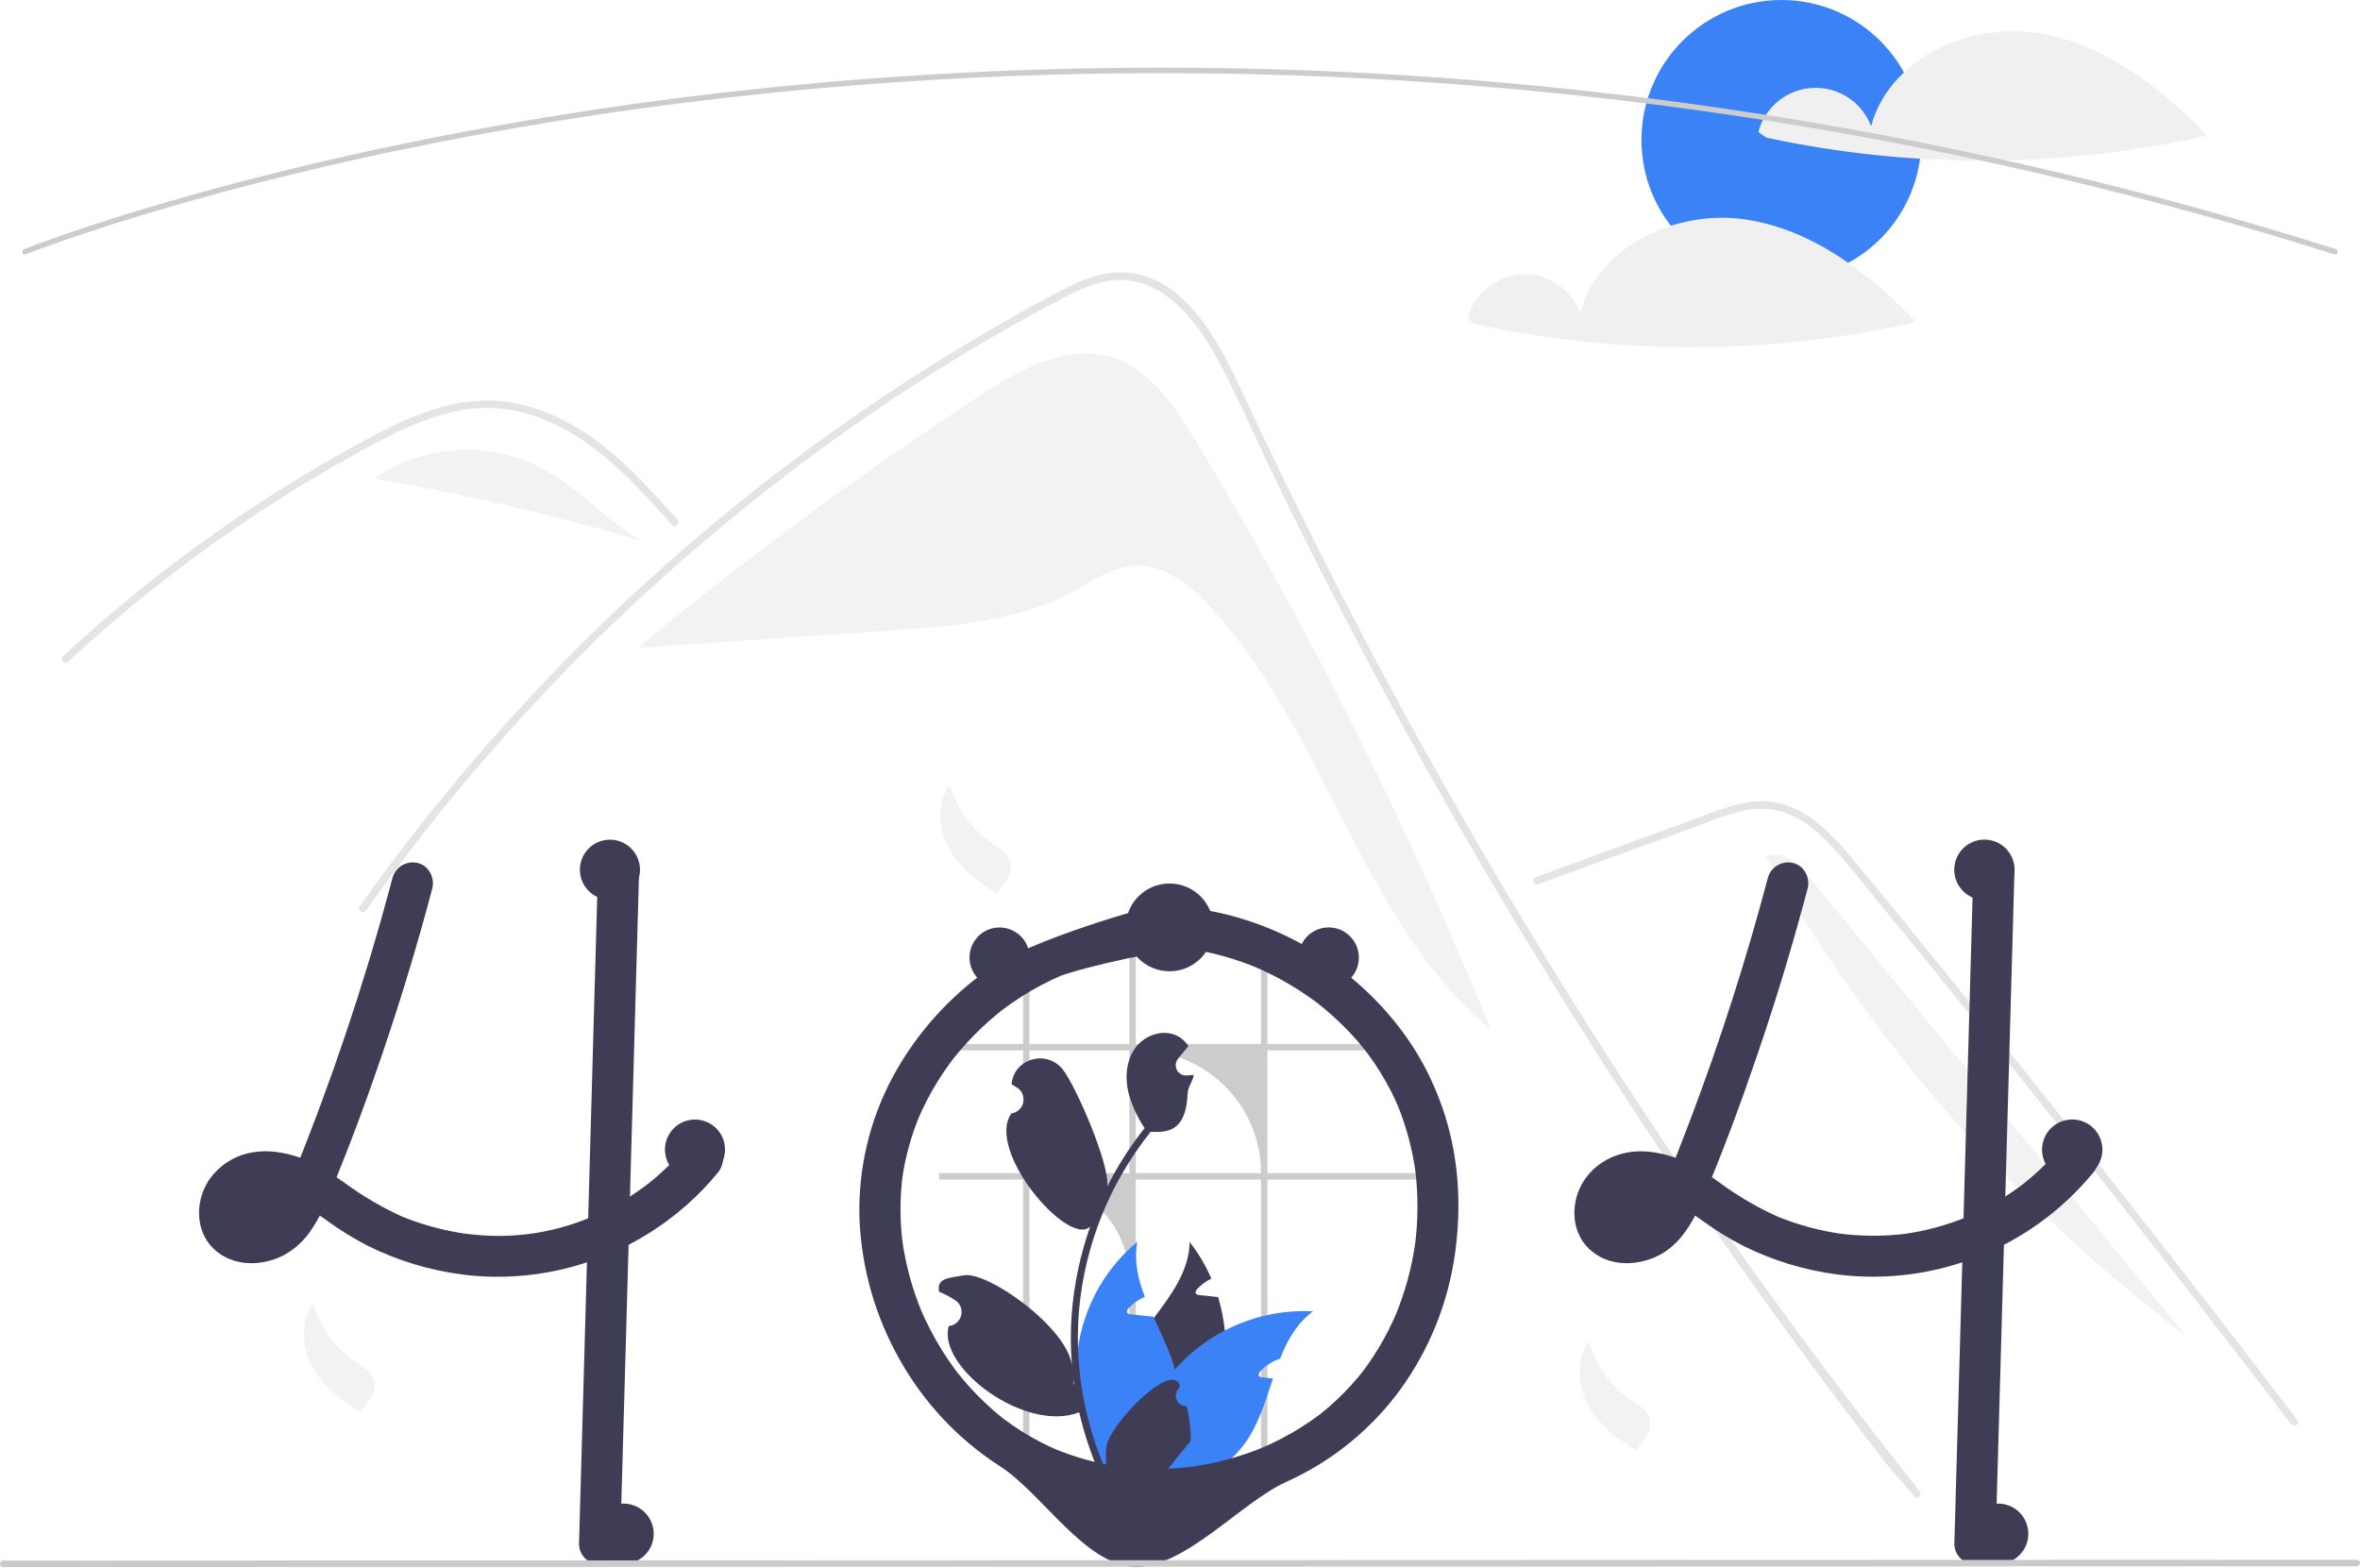
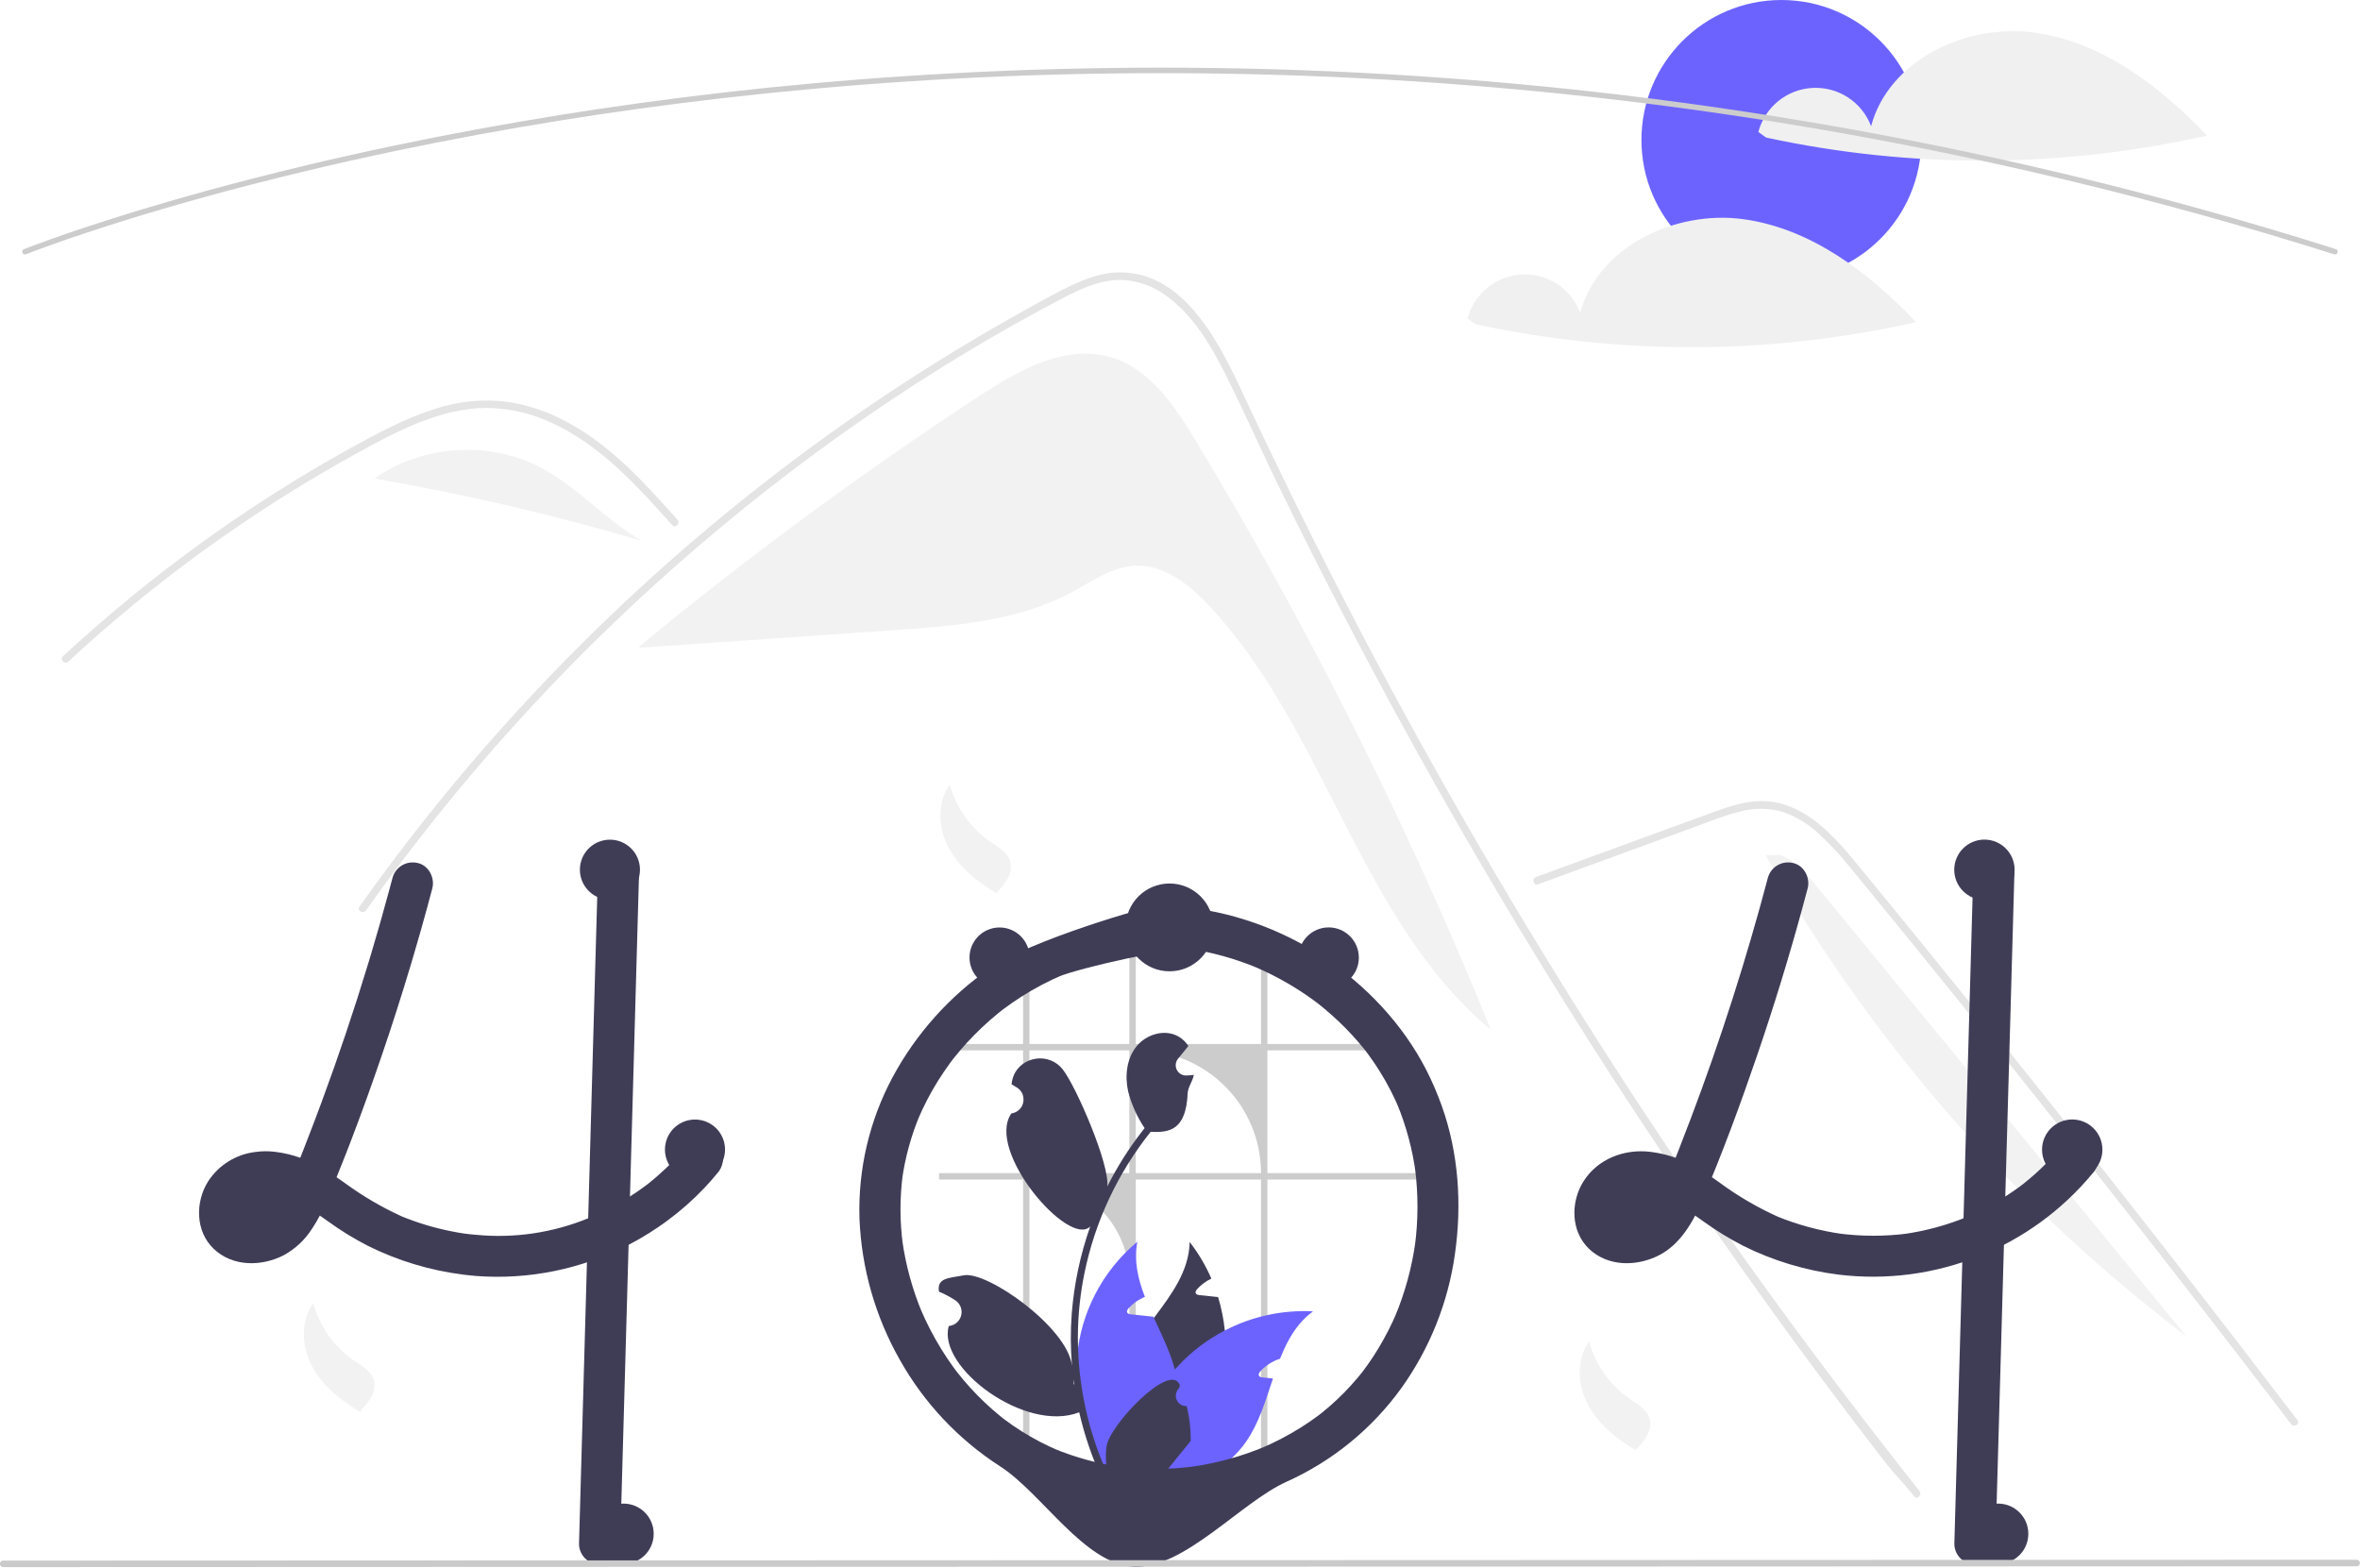
<svg xmlns="http://www.w3.org/2000/svg" data-name="Layer 1" width="860.131" height="571.148" viewBox="0 0 860.131 571.148">
  <path d="M605.67,324.953c-7.669-12.684-16.757-26.228-30.99-30.37-16.482-4.796-33.413,4.732-47.775,14.135a1392.157,1392.157,0,0,0-123.893,91.283l.043.492q46.226-3.188,92.451-6.376c22.265-1.535,45.296-3.283,64.972-13.816,7.467-3.997,14.745-9.336,23.206-9.708,10.512-.462,19.677,6.879,26.88,14.549,42.607,45.371,54.937,114.754,102.738,154.616A1516.995,1516.995,0,0,0,605.67,324.953Z" transform="translate(-169.9343 -164.426)" fill="#f2f2f2" />
  <path d="M867.571,709.781c-4.712-5.95-6.637-7.343-11.285-13.348q-56.764-73.416-106.708-151.792-33.924-53.23-64.483-108.504-14.549-26.278-28.3-52.969-10.67-20.695-20.865-41.638c-1.944-3.988-3.832-7.994-5.711-12.009-4.428-9.442-8.773-18.93-13.439-28.244-5.317-10.616-11.789-21.745-21.553-28.877a29.405,29.405,0,0,0-15.319-5.895c-7.948-.513-15.282,2.769-22.176,6.353-50.439,26.301-97.659,59.276-140.37,96.798A730.778,730.778,0,0,0,303.322,496.247c-1.008,1.439-3.392.064-2.374-1.384q6.009-8.498,12.257-16.813A734.817,734.817,0,0,1,500.805,303.064q18.248-11.826,37.183-22.542c6.362-3.603,12.752-7.16,19.251-10.497,6.371-3.273,13.137-6.215,20.416-6.325,24.77-.385,37.595,27.667,46.405,46.542q4.153,8.911,8.406,17.766,16.075,33.621,33.387,66.628,10.685,20.379,21.837,40.52,34.707,62.718,73.779,122.897c34.506,53.143,68.737,100.089,108.046,149.785C870.596,709.213,868.662,711.175,867.571,709.781Z" transform="translate(-169.9343 -164.426)" fill="#e4e4e4" />
  <path d="M414.916,355.804c-1.439-1.604-2.869-3.209-4.318-4.813-11.422-12.633-23.679-25.118-39.364-32.361a57.11,57.11,0,0,0-23.927-5.546c-8.562.028-16.932,2.273-24.843,5.418-3.74,1.494-7.398,3.19-11.001,4.996-4.116,2.072-8.159,4.281-12.183,6.509q-11.331,6.27-22.368,13.091-21.961,13.572-42.546,29.216-10.671,8.113-20.902,16.758-9.516,8.031-18.646,16.492c-1.302,1.201-3.245-.743-1.944-1.943,1.604-1.494,3.227-2.979,4.85-4.446q6.875-6.215,13.971-12.193,12.939-10.918,26.549-20.993,21.163-15.676,43.783-29.225,11.304-6.765,22.918-12.963c2.338-1.247,4.703-2.466,7.096-3.621a113.116,113.116,0,0,1,16.868-6.866,60.006,60.006,0,0,1,25.476-2.503,66.327,66.327,0,0,1,23.505,8.131c15.401,8.608,27.346,21.919,38.97,34.909C418.033,355.171,416.099,357.124,414.916,355.804Z" transform="translate(-169.9343 -164.426)" fill="#e4e4e4" />
  <path d="M730.477,486.711l36.905-13.498,18.323-6.702c5.968-2.183,11.921-4.667,18.09-6.23a28.539,28.539,0,0,1,16.374.209,37.738,37.738,0,0,1,12.771,7.917,103.64,103.64,0,0,1,10.475,11.186c3.989,4.794,7.92,9.639,11.868,14.467q24.441,29.891,48.563,60.041,24.121,30.15,47.92,60.556,23.857,30.48,47.385,61.216,2.882,3.765,5.76,7.534c1.06,1.388,3.449.02,2.375-1.388Q983.582,650.974,959.549,620.184q-24.092-30.864-48.516-61.466-24.424-30.601-49.179-60.937-6.167-7.558-12.354-15.099c-3.48-4.241-6.92-8.527-10.736-12.474-7.005-7.245-15.758-13.648-26.234-13.822-6.16-.102-12.121,1.852-17.844,3.923-6.17,2.232-12.325,4.506-18.486,6.759l-37.163,13.592-9.291,3.398c-1.649.603-.937,3.262.731,2.652Z" transform="translate(-169.9343 -164.426)" fill="#e4e4e4" />
  <path d="M366.377,334.526c-18.754-9.639-42.771-7.751-60.005,4.291a855.847,855.847,0,0,1,97.371,22.726C390.46,353.759,380.07,341.563,366.377,334.526Z" transform="translate(-169.9343 -164.426)" fill="#f2f2f2" />
  <path d="M306.188,338.784l-3.61,2.935c1.221-1.027,2.491-1.99,3.795-2.901C306.311,338.807,306.249,338.795,306.188,338.784Z" transform="translate(-169.9343 -164.426)" fill="#f2f2f2" />
  <path d="M831.549,486.846c-3.633-4.422-7.56-9.052-12.994-10.848l-5.073.2A575.436,575.436,0,0,0,966.749,651.418Q899.149,569.132,831.549,486.846Z" transform="translate(-169.9343 -164.426)" fill="#f2f2f2" />
  <path d="M516.084,450.367A37.481,37.481,0,0,0,531.015,471.325c2.82,1.92,6.157,3.762,7.122,7.035a8.379,8.379,0,0,1-.874,6.15,24.884,24.884,0,0,1-3.861,5.041l-.137.512c-6.998-4.147-13.656-9.393-17.522-16.551s-4.406-16.539.341-23.145" transform="translate(-169.9343 -164.426)" fill="#f2f2f2" />
  <path d="M749.084,653.367A37.481,37.481,0,0,0,764.015,674.325c2.82,1.92,6.157,3.762,7.122,7.035a8.379,8.379,0,0,1-.874,6.15,24.884,24.884,0,0,1-3.861,5.041l-.137.512c-6.998-4.147-13.656-9.393-17.522-16.551s-4.406-16.539.341-23.145" transform="translate(-169.9343 -164.426)" fill="#f2f2f2" />
  <path d="M284.084,639.367A37.481,37.481,0,0,0,299.015,660.325c2.82,1.92,6.157,3.762,7.122,7.035a8.379,8.379,0,0,1-.874,6.15,24.884,24.884,0,0,1-3.861,5.041l-.137.512c-6.998-4.147-13.656-9.393-17.522-16.551s-4.406-16.539.341-23.145" transform="translate(-169.9343 -164.426)" fill="#f2f2f2" />
-   <circle cx="649.249" cy="51" r="51" fill="#3b82f6" />
+   <circle cx="649.249" cy="51" r="51" fill="#6c63ff" />
  <path d="M911.219,176.296c-24.717-3.341-52.935,10.019-59.341,34.124a21.597,21.597,0,0,0-41.094,2.109l2.83,2.027a372.275,372.275,0,0,0,160.659-.726C957.079,195.76,935.935,179.637,911.219,176.296Z" transform="translate(-169.9343 -164.426)" fill="#f0f0f0" />
  <path d="M805.219,244.296c-24.717-3.341-52.935,10.019-59.341,34.124a21.597,21.597,0,0,0-41.094,2.109l2.83,2.027a372.275,372.275,0,0,0,160.659-.726C851.079,263.76,829.935,247.637,805.219,244.296Z" transform="translate(-169.9343 -164.426)" fill="#f0f0f0" />
  <path d="M1020.946,257.154a.982.982,0,0,1-.302-.047C756.237,173.489,523.199,184.424,374.264,208.321c-20.269,3.251-40.591,7.006-60.404,11.161-5.058,1.06-10.306,2.195-15.597,3.378-6.319,1.407-12.554,2.856-18.532,4.306q-3.873.917-7.595,1.849c-3.758.928-7.572,1.895-11.66,2.957-4.568,1.178-9.209,2.413-13.797,3.672a.442.442,0,0,1-.051.015l0.0.001c-5.183,1.415-10.338,2.871-15.323,4.325-2.698.779-5.304,1.548-7.799,2.307-.279.077-.526.151-.776.228l-.536.163c-.311.095-.617.188-.924.275l-.02.006 0.0.001-.812.252c-.968.293-1.912.579-2.841.864-24.545,7.566-38.038,12.949-38.171,13.002a1,1,0,1,1-.744-1.856c.134-.053,13.693-5.463,38.328-13.058.932-.286,1.879-.572,2.85-.866l.754-.234c.026-.01.052-.018.078-.025.305-.087.61-.18.919-.273l.537-.163c.268-.081.531-.161.801-.235,2.479-.754,5.093-1.524,7.798-2.307,4.987-1.455,10.147-2.911,15.334-4.328.016-.006.033-.01.049-.015v-.001c4.604-1.263,9.263-2.503,13.845-3.685,4.094-1.063,7.915-2.032,11.68-2.962q3.738-.93,7.609-1.853c5.985-1.451,12.233-2.902,18.563-4.312,5.299-1.184,10.556-2.322,15.622-3.383,19.843-4.162,40.198-7.923,60.497-11.179C523.096,182.415,756.467,171.463,1021.246,255.201a1.0 1,0,0,1-.301,1.953Z" transform="translate(-169.9343 -164.426)" fill="#ccc" />
  <path d="M432.923,584.266a6.729,6.729,0,0,0-1.7-2.67,6.43,6.43,0,0,0-.92-.71c-2.61-1.74-6.51-2.13-8.99,0a5.81,5.81,0,0,0-.69.71q-1.11,1.365-2.28,2.67c-1.28,1.46-2.59,2.87-3.96,4.24-.39.38-.78.77-1.18,1.15-.23.23-.46.45-.69.67-.88.84-1.78,1.65-2.69,2.45-.48.43-.96.85-1.45,1.26-.73.61-1.46,1.22-2.2,1.81-.07.05-.14.1-.21.16-.02.01-.03.03-.05.04-.01,0-.02,0-.03.02a.179.179,0,0,0-.07.05c-.22.15-.37.25-.48.34.04-.02.08-.05.12-.07-.18.14-.37.28-.55.42-1.75,1.29-3.54,2.53-5.37,3.69a99.21,99.21,0,0,1-14.22,7.55c-.33.13-.67.27-1.01.4a85.97,85.97,0,0,1-40.85,6.02q-2.13-.165-4.26-.45c-1.64-.24-3.27-.53-4.89-.86a97.932,97.932,0,0,1-18.02-5.44,118.652,118.652,0,0,1-20.66-12.12c-1-.71-2.01-1.42-3.02-2.11,1.15-2.82,2.28-5.64,3.38-8.48.55-1.37,1.08-2.74,1.6-4.12,4.09-10.63,7.93-21.36,11.61-32.13q5.58-16.365,10.53-32.92.51-1.68.99-3.36,2.595-8.745,4.98-17.53c.15-.57.31-1.13.45-1.7q.69-2.52,1.35-5.04c1-3.79-1.26-8.32-5.24-9.23a7.634,7.634,0,0,0-9.22,5.24c-.43,1.62-.86,3.23-1.3,4.85q-3.165,11.745-6.66,23.41-.51,1.68-1.02,3.36-7.71,25.41-16.93,50.31-1.11,3.015-2.25,6.01c-.37.98-.74,1.96-1.12,2.94-.73,1.93-1.48,3.86-2.23,5.79-.43,1.13-.87,2.26-1.31,3.38-.29.71-.57,1.42-.85,2.12a41.809,41.809,0,0,0-8.81-2.12l-.48-.06a27.397,27.397,0,0,0-7.01.06,23.914,23.914,0,0,0-17.24,10.66c-4.77,7.51-4.71,18.25,1.98,24.63,6.89,6.57,17.32,6.52,25.43,2.41a28.351,28.351,0,0,0,10.52-9.86,50.569,50.569,0,0,0,2.74-4.65c.21.14.42.28.63.43.8.56,1.6,1.13,2.39,1.69a111.738,111.738,0,0,0,14.51,8.91,108.359,108.359,0,0,0,34.62,10.47c.27.03.53.07.8.1,1.33.17,2.67.3,4.01.41a103.782,103.782,0,0,0,55.58-11.36q2.175-1.125,4.31-2.36,3.315-1.92,6.48-4.08c1.15-.78,2.27-1.57,3.38-2.4a101.042,101.042,0,0,0,13.51-11.95q2.355-2.475,4.51-5.11a8.061,8.061,0,0,0,2.2-5.3A7.564,7.564,0,0,0,432.923,584.266Zm-165.59,23.82c.21-.15.42-.31.62-.47C267.893,607.766,267.603,607.936,267.333,608.086Zm3.21-3.23c-.23.26-.44.52-.67.78a23.366,23.366,0,0,1-2.25,2.2c-.11.1-.23.2-.35.29a.01.01,0,0,0-.01.01,3.804,3.804,0,0,0-.42.22q-.645.39-1.32.72a17.005,17.005,0,0,1-2.71.75,16.799,16.799,0,0,1-2.13.02h-.02a14.823,14.823,0,0,1-1.45-.4c-.24-.12-.47-.26-.7-.4-.09-.08-.17-.16-.22-.21a2.44,2.44,0,0,1-.27-.29.01.01,0,0,0-.01-.01c-.11-.2-.23-.4-.34-.6a.031.031,0,0,1-.01-.02c-.08-.25-.15-.51-.21-.77a12.511,12.511,0,0,1,.01-1.37,13.467,13.467,0,0,1,.54-1.88,11.068,11.068,0,0,1,.69-1.26c.02-.04.12-.2.23-.38.01-.01.01-.01.01-.02.15-.17.3-.35.46-.51.27-.3.56-.56.85-.83a18.022,18.022,0,0,1,1.75-1.01,19.481,19.481,0,0,1,2.93-.79,24.989,24.989,0,0,1,4.41.04,30.301,30.301,0,0,1,4.1,1.01,36.945,36.945,0,0,1-2.77,4.54C270.623,604.746,270.583,604.806,270.543,604.856Zm-11.12-3.29a2.18,2.18,0,0,1-.31.39A1.409,1.409,0,0,1,259.423,601.566Z" transform="translate(-169.9343 -164.426)" fill="#3f3d56" />
  <path d="M402.863,482.136q-.135,4.71-.27,9.42-.285,10.455-.59,20.92-.315,11.775-.66,23.54-.165,6.075-.34,12.15-.465,16.365-.92,32.72c-.03,1.13-.07,2.25-.1,3.38q-.225,8.115-.45,16.23-.255,8.805-.5,17.61-.18,6.6-.37,13.21-1.35,47.895-2.7,95.79a7.648,7.648,0,0,1-7.5,7.5,7.561,7.561,0,0,1-7.5-7.5q.75-26.94,1.52-53.88.675-24.36,1.37-48.72.225-8.025.45-16.06.345-12.09.68-24.18c.03-1.13.07-2.25.1-3.38.02-.99.05-1.97.08-2.96q.66-23.475,1.32-46.96.27-9.24.52-18.49.3-10.545.6-21.08c.09-3.09.17-6.17.26-9.26a7.648,7.648,0,0,1,7.5-7.5A7.561,7.561,0,0,1,402.863,482.136Z" transform="translate(-169.9343 -164.426)" fill="#3f3d56" />
  <path d="M814.291,484.217a893.238,893.238,0,0,1-28.161,87.941c-3.007,7.946-6.083,15.877-9.371,23.712l.756-1.792a54.583,54.583,0,0,1-5.59,10.612q-.229.321-.467.636,1.166-1.49.443-.589c-.254.301-.505.602-.768.895a23.664,23.664,0,0,1-2.249,2.203q-.301.258-.612.504l.938-.729c-.109.257-.873.597-1.111.743a18.254,18.254,0,0,1-2.405,1.219l1.792-.756a19.086,19.086,0,0,1-4.231,1.161l1.994-.268a17.021,17.021,0,0,1-4.298.046l1.994.268a14.002,14.002,0,0,1-3.405-.917l1.792.756a12.012,12.012,0,0,1-1.679-.896c-.271-.177-1.105-.809-.015.025,1.133.866.146.074-.088-.156-.194-.192-.37-.4-.56-.595-.882-.905.996,1.557.397.499a18.182,18.182,0,0,1-.878-1.637l.756,1.792a11.925,11.925,0,0,1-.728-2.651l.268,1.994a13.651,13.651,0,0,1-.003-3.405l-.268,1.994a15.964,15.964,0,0,1,.995-3.68l-.756,1.792a16.729,16.729,0,0,1,1.178-2.298,6.729,6.729,0,0,1,.729-1.071c.049.016-1.269,1.513-.569.757.183-.198.354-.406.539-.602.296-.314.614-.601.926-.898,1.045-.994-1.462.966-.257.179a19.049,19.049,0,0,1,2.749-1.499l-1.792.756a20.311,20.311,0,0,1,4.995-1.34l-1.994.268a25.628,25.628,0,0,1,6.461.076l-1.994-.268a33.211,33.211,0,0,1,7.892,2.22l-1.792-.756c5.39,2.314,10.163,5.749,14.928,9.118a111.95,111.95,0,0,0,14.506,8.906,108.388,108.388,0,0,0,34.622,10.474,103.933,103.933,0,0,0,92.586-36.752,8.078,8.078,0,0,0,2.197-5.303,7.632,7.632,0,0,0-2.197-5.303c-2.752-2.526-7.949-3.239-10.607,0a95.636,95.636,0,0,1-8.107,8.727q-2.017,1.914-4.142,3.71-1.214,1.026-2.461,2.011c-.393.311-1.619,1.138.263-.197-.431.306-.845.64-1.271.955a99.269,99.269,0,0,1-20.332,11.565l1.792-.756a96.836,96.836,0,0,1-24.171,6.622l1.994-.268a97.643,97.643,0,0,1-25.754-.038l1.994.268a99.8,99.8,0,0,1-24.857-6.77l1.792.756a116.025,116.025,0,0,1-21.736-12.591,86.877,86.877,0,0,0-11.113-6.994,42.824,42.824,0,0,0-14.438-4.389c-9.439-1.111-19.057,2.566-24.246,10.72-4.776,7.505-4.714,18.244,1.974,24.625,6.888,6.572,17.318,6.517,25.436,2.406,7.817-3.959,12.513-12.185,15.815-19.942,7.431-17.455,14.01-35.314,20.14-53.263q9.097-26.637,16.499-53.813.917-3.366,1.807-6.739c1.001-3.789-1.261-8.32-5.238-9.226a7.633,7.633,0,0,0-9.226,5.238Z" transform="translate(-169.9343 -164.426)" fill="#3f3d56" />
  <path d="M889.124,482.136l-2.7,95.793-2.685,95.294-1.518,53.884a7.565,7.565,0,0,0,7.5,7.5,7.649,7.649,0,0,0,7.5-7.5l2.7-95.793,2.685-95.294,1.518-53.884a7.565,7.565,0,0,0-7.5-7.5,7.649,7.649,0,0,0-7.5,7.5Z" transform="translate(-169.9343 -164.426)" fill="#3f3d56" />
  <path d="M629.526,700.361h2.329V594.319h54.329v-2.323H631.855V547.252H673.81q-.923-1.173-1.899-2.317H631.855V515.382c-.77-.328-1.547-.645-2.329-.944V544.935h-45.652V507.07c-.782.036-1.553.09-2.329.155v37.71h-36.42V516.684c-.782.346-1.553.711-2.317,1.093V544.935h-30.616v2.317h30.616v44.744h-30.616v2.323h30.616V700.361h2.317V594.319a36.413,36.413,0,0,1,36.42,36.42v69.622h2.329V594.319h45.652Zm-84.401-108.365V547.252h36.42v44.744Zm38.749,0V547.252h.914a44.741,44.741,0,0,1,44.738,44.744Z" transform="translate(-169.9343 -164.426)" opacity="0.2" />
  <path d="M615.303,668.566a63.059,63.059,0,0,1-20.05,33.7c-.74.64-1.48,1.26-2.25,1.87q-2.805.255-5.57.52c-1.53.14-3.04.29-4.54.43l-.27.03-.19-1.64-.76-6.64a37.623,37.623,0,0,1-3.3-32.44c2.64-7.12,7.42-13.41,12.12-19.65,6.49-8.62,12.8-17.14,13.03-27.65a60.544,60.544,0,0,1,7.9,13.33,16.432,16.432,0,0,0-5.12,3.77c-.41.45-.82,1.08-.54,1.62.24.46.84.57,1.36.63,1.25.13,2.51.26,3.76.39,1,.11,2,.21,3,.32a63.99,63.99,0,0,1,2.45,12.18A61.189,61.189,0,0,1,615.303,668.566Z" transform="translate(-169.9343 -164.426)" fill="#3f3d56" />
-   <path d="M648.503,642.356c-5.9,4.29-9.35,10.46-12.03,17.26a16.628,16.628,0,0,0-7.17,4.58c-.41.45-.82,1.08-.54,1.62.24.46.84.57,1.36.63,1.25.13,2.51.26,3.76.39-2.68,8.04-5.14,16.36-9.88,23.15a36.989,36.989,0,0,1-12.03,10.91,38.492,38.492,0,0,1-4.02,1.99q-7.62.585-14.95,1.25-2.805.255-5.57.52c-1.53.14-3.04.29-4.54.43q-.015-.825,0-1.65a63.304,63.304,0,0,1,15.25-39.86c.45-.52.91-1.03,1.38-1.54a61.792,61.792,0,0,1,16.81-12.7A62.654,62.654,0,0,1,648.503,642.356Z" transform="translate(-169.9343 -164.426)" fill="#3b82f6" />
-   <path d="M589.163,699.526l-1.15,3.4-.58,1.73c-1.53.14-3.04.29-4.54.43l-.27.03c-1.66.17-3.31.34-4.96.51-.43-.5-.86-1.01-1.28-1.53a62.03,62.03,0,0,1,8.07-87.11c-1.32,6.91.22,13.53,2.75,20.1-.27.11-.53.22-.78.34a16.432,16.432,0,0,0-5.12,3.77c-.41.45-.82,1.08-.54,1.62.24.46.84.57,1.36.63,1.25.13,2.51.26,3.76.39,1,.11,2,.21,3,.32q.705.075,1.41.15c.07.15.13.29.2.44,2.85,6.18,5.92,12.39,7.65,18.83a43.666,43.666,0,0,1,1.02,4.91A37.604,37.604,0,0,1,589.163,699.526Z" transform="translate(-169.9343 -164.426)" fill="#3b82f6" />
+   <path d="M648.503,642.356c-5.9,4.29-9.35,10.46-12.03,17.26a16.628,16.628,0,0,0-7.17,4.58c-.41.45-.82,1.08-.54,1.62.24.46.84.57,1.36.63,1.25.13,2.51.26,3.76.39-2.68,8.04-5.14,16.36-9.88,23.15a36.989,36.989,0,0,1-12.03,10.91,38.492,38.492,0,0,1-4.02,1.99q-7.62.585-14.95,1.25-2.805.255-5.57.52c-1.53.14-3.04.29-4.54.43q-.015-.825,0-1.65a63.304,63.304,0,0,1,15.25-39.86c.45-.52.91-1.03,1.38-1.54a61.792,61.792,0,0,1,16.81-12.7A62.654,62.654,0,0,1,648.503,642.356Z" transform="translate(-169.9343 -164.426)" fill="#6c63ff" />
+   <path d="M589.163,699.526l-1.15,3.4-.58,1.73c-1.53.14-3.04.29-4.54.43l-.27.03c-1.66.17-3.31.34-4.96.51-.43-.5-.86-1.01-1.28-1.53a62.03,62.03,0,0,1,8.07-87.11c-1.32,6.91.22,13.53,2.75,20.1-.27.11-.53.22-.78.34a16.432,16.432,0,0,0-5.12,3.77c-.41.45-.82,1.08-.54,1.62.24.46.84.57,1.36.63,1.25.13,2.51.26,3.76.39,1,.11,2,.21,3,.32q.705.075,1.41.15c.07.15.13.29.2.44,2.85,6.18,5.92,12.39,7.65,18.83a43.666,43.666,0,0,1,1.02,4.91A37.604,37.604,0,0,1,589.163,699.526Z" transform="translate(-169.9343 -164.426)" fill="#6c63ff" />
  <path d="M689.821,554.487c-8.609-16.792-21.946-30.921-37.632-41.304a114.237,114.237,0,0,0-52.563-18.38q-3.69-.335-7.399-.393c-2.921-.044-46.866,12.632-61.587,22.982a114.295,114.295,0,0,0-35.333,39.527,102.5,102.5,0,0,0-12.126,51.633,113.564,113.564,0,0,0,14.703,51.476,110.475,110.475,0,0,0,36.444,38.746C549.667,708.561,565.074,734.51,583.183,735.426c18.246.923,39.054-23.555,55.695-30.987a104.425,104.425,0,0,0,41.726-34.005,110.25,110.25,0,0,0,19.599-48.948c2.574-18.083,1.374-36.733-4.801-54.016a111.86,111.86,0,0,0-5.58-12.983c-1.78-3.505-6.996-4.796-10.261-2.691a7.68,7.68,0,0,0-2.691,10.261q1.568,3.088,2.915,6.278l-.756-1.792a101.151,101.151,0,0,1,6.876,25.538l-.268-1.994a109.229,109.229,0,0,1-.066,28.683l.268-1.994a109.734,109.734,0,0,1-7.555,27.674l.756-1.792a104.212,104.212,0,0,1-6.672,13.098q-1.923,3.186-4.081,6.222c-.632.888-1.283,1.761-1.939,2.631-.856,1.136,1.167-1.483.282-.369-.151.19-.3.38-.452.569q-.681.852-1.382,1.688a93.613,93.613,0,0,1-10.176,10.384q-1.366,1.192-2.778,2.331c-.469.378-.932.773-1.421,1.125.019-.013,1.58-1.199.656-.511-.29.216-.579.436-.87.652q-2.91,2.156-5.974,4.092a103.485,103.485,0,0,1-14.756,7.713l1.792-.756a109.215,109.215,0,0,1-27.597,7.552l1.994-.268a108.154,108.154,0,0,1-28.589.051l1.994.268a99.835,99.835,0,0,1-25.095-6.784l1.792.756a93.643,93.643,0,0,1-13.416-6.991q-3.174-2-6.184-4.247c-.286-.214-.57-.43-.855-.645-.915-.691.658.51.67.518a19.169,19.169,0,0,1-1.535-1.225q-1.454-1.184-2.861-2.422a101.989,101.989,0,0,1-10.493-10.709q-1.213-1.434-2.374-2.911c-.335-.426-.947-1.29.404.529-.178-.239-.362-.474-.542-.712q-.647-.858-1.276-1.728-2.203-3.048-4.188-6.246a109.29,109.29,0,0,1-7.805-15.108l.756,1.792a106.588,106.588,0,0,1-7.34-26.837l.268,1.994a97.866,97.866,0,0,1-.048-25.636l-.268,1.994A94.673,94.673,0,0,1,505.276,570.55l-.756,1.792a101.557,101.557,0,0,1,7.195-13.856q2.066-3.323,4.378-6.485.525-.718,1.062-1.428c.324-.428,1.215-1.493-.305.388.149-.184.293-.374.439-.56q1.269-1.608,2.6-3.165A107.402,107.402,0,0,1,530.772,536.215q1.474-1.292,2.995-2.529.691-.562,1.391-1.113c.187-.147.376-.291.562-.439-1.997,1.59-.555.433-.102.093q3.134-2.348,6.435-4.461a103.644,103.644,0,0,1,15.387-8.108l-1.792.756c7.76-3.258,42.141-10.949,48.394-10.11l-1.994-.268A106.225,106.225,0,0,1,628.768,517.419l-1.792-.756a110.313,110.313,0,0,1,12.6,6.329q3.043,1.784,5.967,3.763,1.384.937,2.738,1.915.677.489,1.346.989c.248.185.494.373.741.558,1.039.779-1.431-1.128-.342-.267a110.843,110.843,0,0,1,10.368,9.253q2.401,2.445,4.637,5.045,1.147,1.334,2.246,2.708c.364.455,1.605,2.101.084.085.372.493.747.982,1.114,1.479a97.977,97.977,0,0,1,8.392,13.538c1.793,3.498,6.987,4.802,10.261,2.691A7.677,7.677,0,0,0,689.821,554.487Z" transform="translate(-169.9343 -164.426)" fill="#3f3d56" />
  <path d="M602.431,676.882a3.78,3.78,0,0,1-2.739-6.551c.095-.379.164-.651.259-1.03q-.051-.124-.103-.247c-3.48-8.298-25.685,14.833-26.645,22.632a30.029,30.029,0,0,0,.527,10.328A120.392,120.392,0,0,1,562.778,652.01a116.202,116.202,0,0,1,.721-12.963q.597-5.293,1.657-10.511a121.787,121.787,0,0,1,24.151-51.616c6.874.384,12.898-.663,13.48-13.985.103-2.37,1.861-4.422,2.248-6.756-.656.086-1.323.14-1.979.183-.204.011-.42.021-.624.032l-.077.003a3.745,3.745,0,0,1-3.076-6.101q.425-.523.851-1.046c.43-.538.871-1.065,1.302-1.603a1.865,1.865,0,0,0,.14-.161c.495-.613.99-1.216,1.485-1.829a10.829,10.829,0,0,0-3.55-3.432c-4.959-2.905-11.801-.893-15.384,3.593-3.593,4.486-4.271,10.779-3.023,16.384a43.398,43.398,0,0,0,6.003,13.383c-.269.344-.549.678-.818,1.022a122.574,122.574,0,0,0-12.794,20.268c1.016-7.939-11.412-36.608-16.218-42.681-5.773-7.294-17.611-4.111-18.628,5.136q-.015.134-.029.268,1.071.604,2.096,1.282a5.127,5.127,0,0,1-2.067,9.33l-.105.016c-9.556,13.644,21.077,49.155,28.745,41.181a125.11,125.11,0,0,0-6.734,31.693,118.664,118.664,0,0,0,.086,19.16l-.032-.226C558.902,648.154,529.674,627.514,521.139,629.233c-4.917.99-9.76.765-9.013,5.725q.018.119.036.237a34.442,34.442,0,0,1,3.862,1.861q1.071.604,2.096,1.282a5.127,5.127,0,0,1-2.067,9.33l-.105.016c-.075.011-.14.022-.215.032-4.35,14.966,27.907,39.12,47.518,31.435h.011a125.075,125.075,0,0,0,8.402,24.528H601.679c.108-.334.204-.678.301-1.011a34.102,34.102,0,0,1-8.305-.495c2.227-2.733,4.454-5.487,6.681-8.219a1.861,1.861,0,0,0,.14-.161c1.13-1.398,2.27-2.786,3.399-4.185l.001-.002a49.952,49.952,0,0,0-1.464-12.725Zm-34.371-67.613.016-.021-.016.043Zm-6.648,59.932-.258-.581c.011-.42.011-.839,0-1.269,0-.118-.021-.237-.021-.355.097.742.183,1.485.29,2.227Z" transform="translate(-169.9343 -164.426)" fill="#3f3d56" />
  <circle cx="95.249" cy="439" r="11" fill="#3f3d56" />
  <circle cx="227.249" cy="559" r="11" fill="#3f3d56" />
  <circle cx="728.249" cy="559" r="11" fill="#3f3d56" />
  <circle cx="755.249" cy="419" r="11" fill="#3f3d56" />
  <circle cx="723.249" cy="317" r="11" fill="#3f3d56" />
  <path d="M434.183,583.426a10.949,10.949,0,1,1-.21-2.16A10.992,10.992,0,0,1,434.183,583.426Z" transform="translate(-169.9343 -164.426)" fill="#3f3d56" />
  <circle cx="484.249" cy="349" r="11" fill="#3f3d56" />
  <path d="M545.183,513.426a10.949,10.949,0,1,1-.21-2.16A10.992,10.992,0,0,1,545.183,513.426Z" transform="translate(-169.9343 -164.426)" fill="#3f3d56" />
  <path d="M403.183,481.426a10.949,10.949,0,1,1-.21-2.16A10.992,10.992,0,0,1,403.183,481.426Z" transform="translate(-169.9343 -164.426)" fill="#3f3d56" />
  <circle cx="599.249" cy="443" r="11" fill="#3f3d56" />
  <circle cx="426.249" cy="338" r="16" fill="#3f3d56" />
  <path d="M1028.875,735.267l-857.75.307a1.191,1.191,0,1,1,0-2.381l857.75-.307a1.191,1.191,0,0,1,0,2.381Z" transform="translate(-169.9343 -164.426)" fill="#cacaca" />
</svg>
